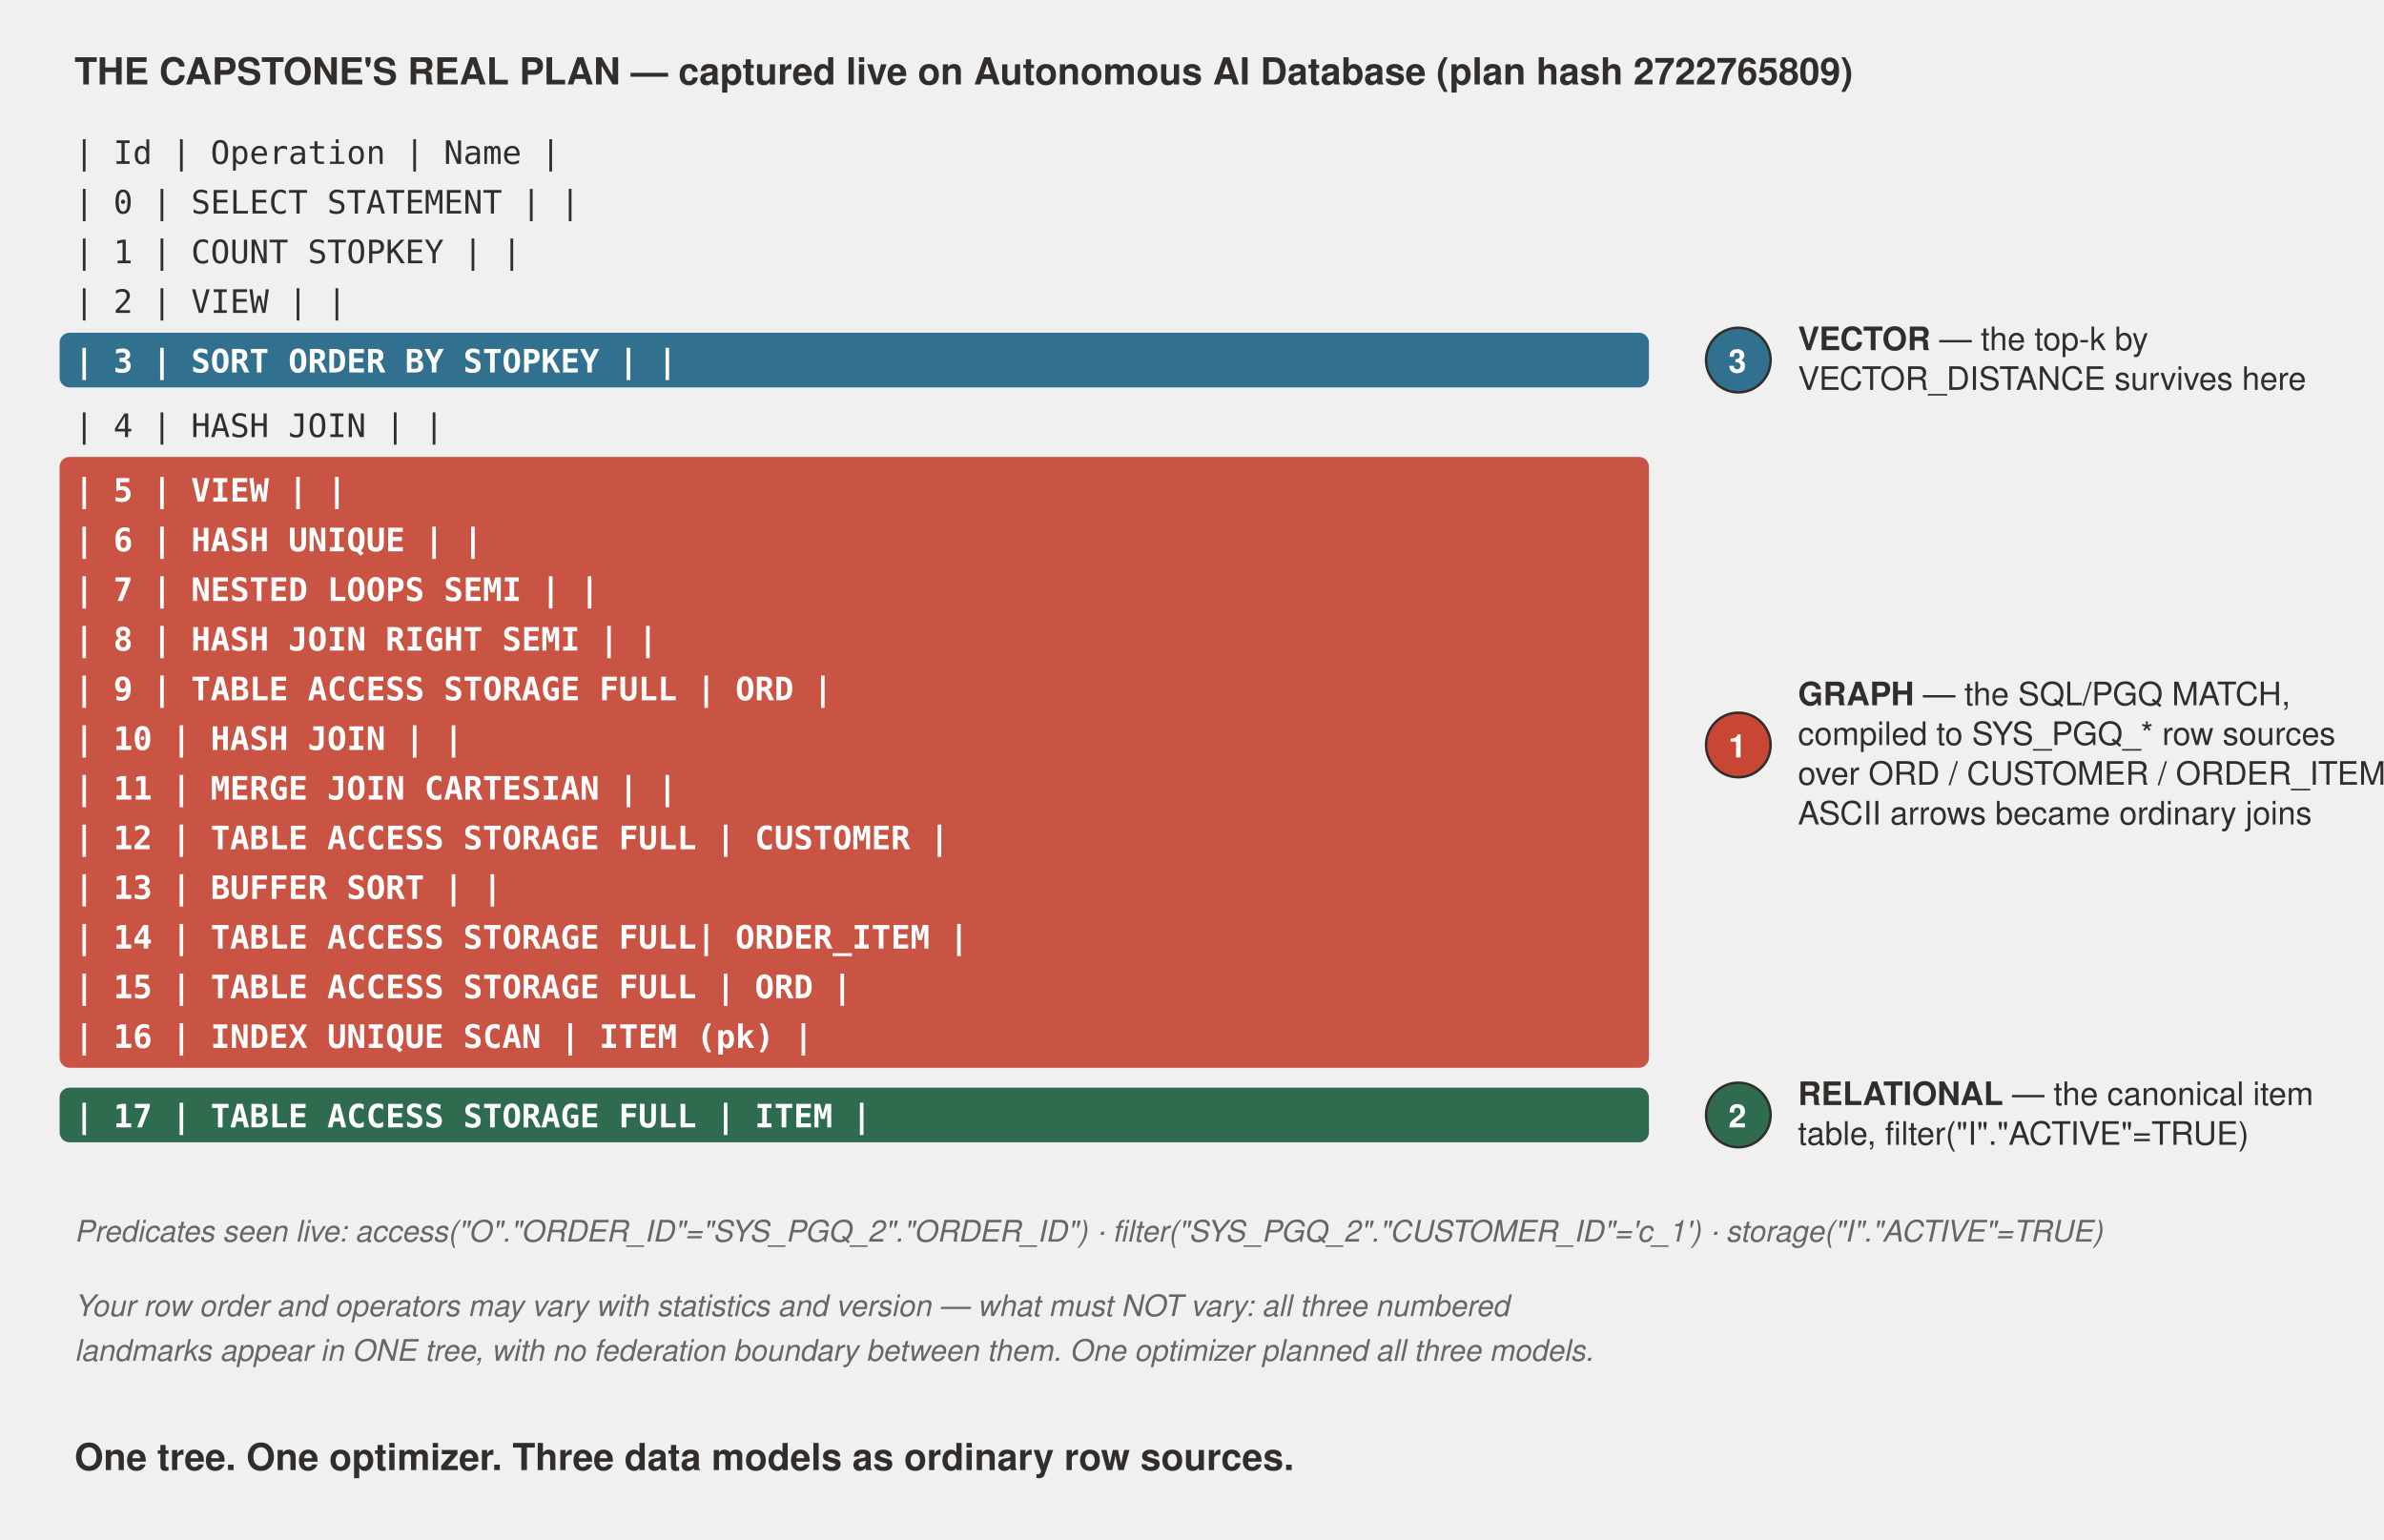
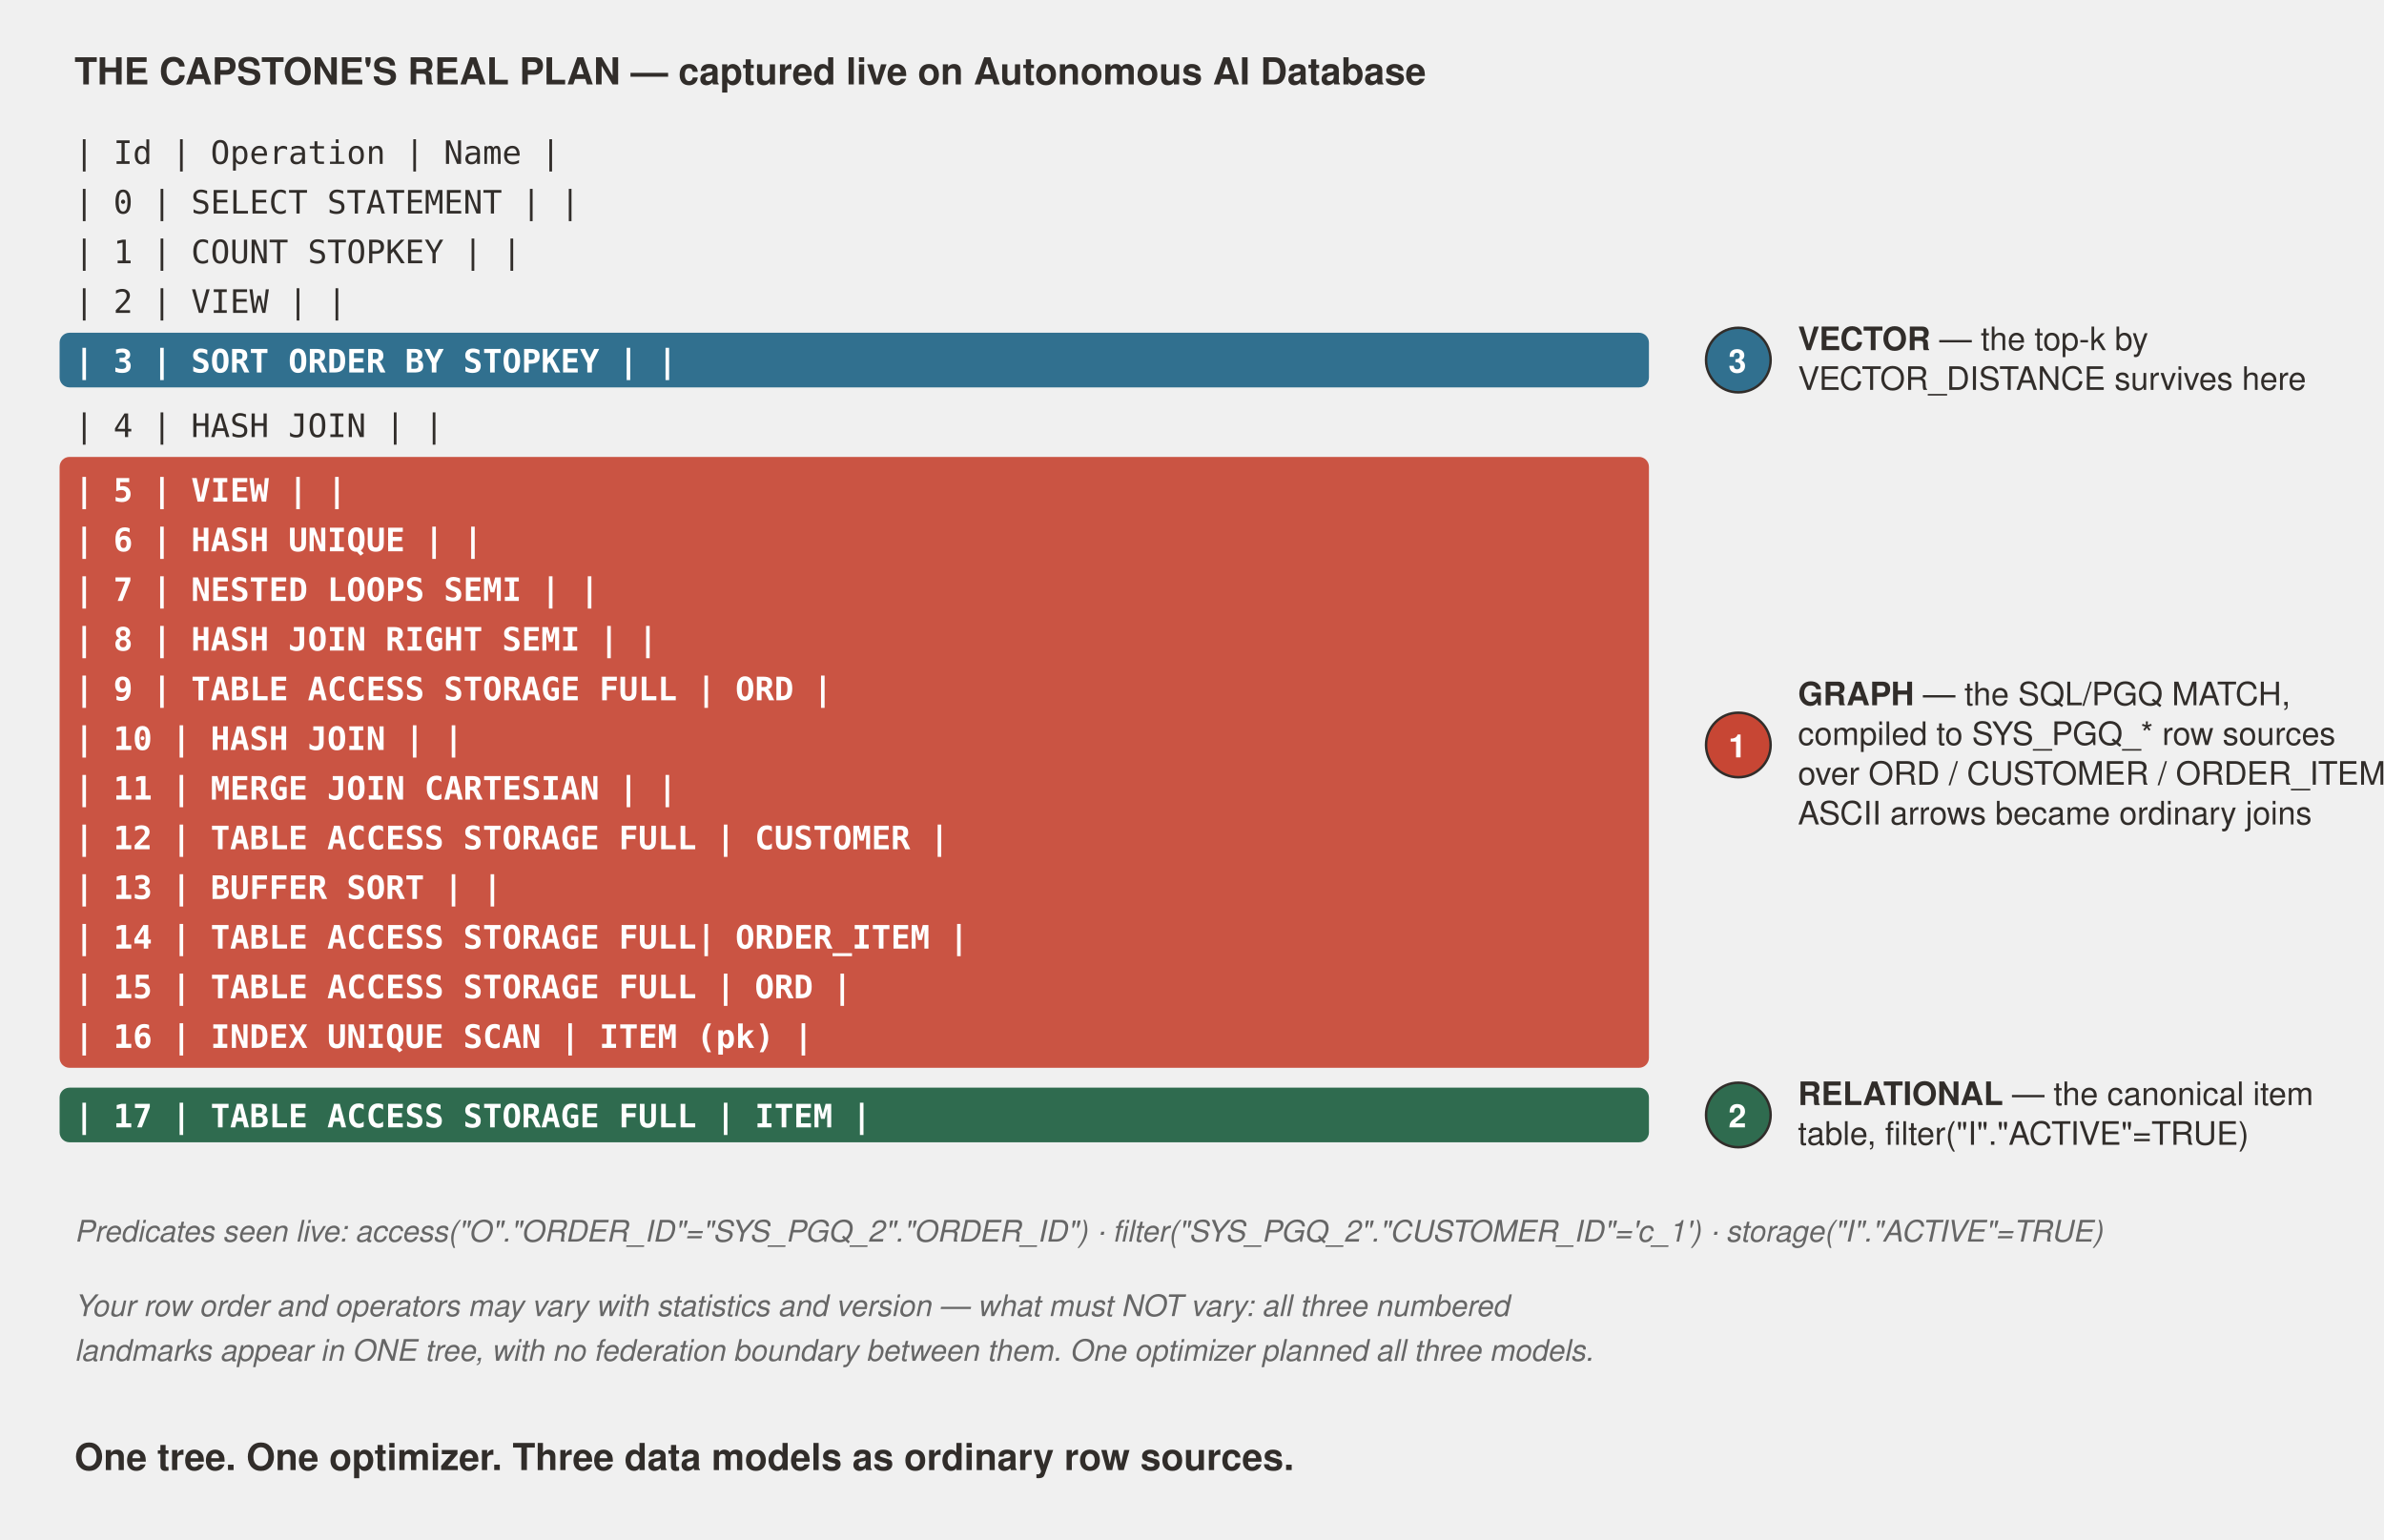
<svg xmlns="http://www.w3.org/2000/svg" viewBox="0 0 960 620" font-family="SF Mono,Menlo,Consolas,monospace">
  <style>
    .row  { fill:#312d2a; font-size:13px; }
    .hl   { fill:#ffffff; font-size:13px; font-weight:bold; }
    .band1 { fill:#c74634; } .band2 { fill:#2f6b4f; } .band3 { fill:#31708f; }
    .callout { font-family:Helvetica,Arial,sans-serif; font-size:13px; font-weight:bold; fill:#ffffff; }
    .legend  { font-family:Helvetica,Arial,sans-serif; font-size:13px; fill:#312d2a; }
    .legendB { font-family:Helvetica,Arial,sans-serif; font-size:13px; font-weight:bold; }
    .noteTxt { font-family:Helvetica,Arial,sans-serif; font-size:12px; font-style:italic; fill:#666666; }
    .head    { font-family:Helvetica,Arial,sans-serif; font-size:15px; font-weight:bold; fill:#312d2a; }
    .bubble  { stroke:#312d2a; stroke-width:1; }
  </style>
-   <text class="head" x="30" y="34">THE CAPSTONE'S REAL PLAN — captured live on Autonomous AI Database (plan hash 2722765809)</text>
+   <text class="head" x="30" y="34">THE CAPSTONE'S REAL PLAN — captured live on Autonomous AI Database</text>
  <text class="row" x="30" y="66">| Id | Operation                            | Name         |</text>
  <text class="row" x="30" y="86">|  0 | SELECT STATEMENT                     |              |</text>
  <text class="row" x="30" y="106">|  1 |  COUNT STOPKEY                       |              |</text>
  <text class="row" x="30" y="126">|  2 |   VIEW                               |              |</text>
  <rect class="band3" x="24" y="134" width="640" height="22" rx="4" />
  <text class="hl" x="30" y="150">|  3 |    SORT ORDER BY STOPKEY             |              |</text>
  <circle class="band3 bubble" cx="700" cy="145" r="13" />
  <text class="callout" id="callout-3" x="696" y="150">3</text>
  <text class="legend" x="724" y="141">
    <tspan class="legendB">VECTOR</tspan> — the top-k by</text>
  <text class="legend" x="724" y="157">VECTOR_DISTANCE survives here</text>
  <text class="row" x="30" y="176">|  4 |     HASH JOIN                        |              |</text>
  <rect class="band1" x="24" y="184" width="640" height="246" rx="4" opacity="0.92" />
  <text class="hl" x="30" y="202">|  5 |      VIEW                            |              |</text>
  <text class="hl" x="30" y="222">|  6 |       HASH UNIQUE                    |              |</text>
  <text class="hl" x="30" y="242">|  7 |        NESTED LOOPS SEMI             |              |</text>
  <text class="hl" x="30" y="262">|  8 |         HASH JOIN RIGHT SEMI         |              |</text>
  <text class="hl" x="30" y="282">|  9 |          TABLE ACCESS STORAGE FULL   | ORD          |</text>
  <text class="hl" x="30" y="302">| 10 |          HASH JOIN                   |              |</text>
  <text class="hl" x="30" y="322">| 11 |           MERGE JOIN CARTESIAN       |              |</text>
  <text class="hl" x="30" y="342">| 12 |            TABLE ACCESS STORAGE FULL | CUSTOMER     |</text>
  <text class="hl" x="30" y="362">| 13 |            BUFFER SORT               |              |</text>
  <text class="hl" x="30" y="382">| 14 |             TABLE ACCESS STORAGE FULL| ORDER_ITEM   |</text>
  <text class="hl" x="30" y="402">| 15 |           TABLE ACCESS STORAGE FULL  | ORD          |</text>
  <text class="hl" x="30" y="422">| 16 |         INDEX UNIQUE SCAN            | ITEM (pk)    |</text>
  <circle class="band1 bubble" cx="700" cy="300" r="13" />
  <text class="callout" id="callout-1" x="696" y="305">1</text>
  <text class="legend" x="724" y="284">
    <tspan class="legendB">GRAPH</tspan> — the SQL/PGQ MATCH,</text>
  <text class="legend" x="724" y="300">compiled to SYS_PGQ_* row sources</text>
  <text class="legend" x="724" y="316">over ORD / CUSTOMER / ORDER_ITEM.</text>
  <text class="legend" x="724" y="332">ASCII arrows became ordinary joins</text>
  <rect class="band2" x="24" y="438" width="640" height="22" rx="4" />
  <text class="hl" x="30" y="454">| 17 |      TABLE ACCESS STORAGE FULL       | ITEM         |</text>
  <circle class="band2 bubble" cx="700" cy="449" r="13" />
  <text class="callout" id="callout-2" x="696" y="454">2</text>
  <text class="legend" x="724" y="445">
    <tspan class="legendB">RELATIONAL</tspan> — the canonical item</text>
  <text class="legend" x="724" y="461">table, filter("I"."ACTIVE"=TRUE)</text>
  <text class="noteTxt" x="30" y="500">Predicates seen live:  access("O"."ORDER_ID"="SYS_PGQ_2"."ORDER_ID")  ·  filter("SYS_PGQ_2"."CUSTOMER_ID"='c_1')  ·  storage("I"."ACTIVE"=TRUE)</text>
  <text class="noteTxt" x="30" y="530">Your row order and operators may vary with statistics and version — what must NOT vary: all three numbered</text>
  <text class="noteTxt" x="30" y="548">landmarks appear in ONE tree, with no federation boundary between them. One optimizer planned all three models.</text>
  <text class="head" x="30" y="592">One tree. One optimizer. Three data models as ordinary row sources.</text>
</svg>
